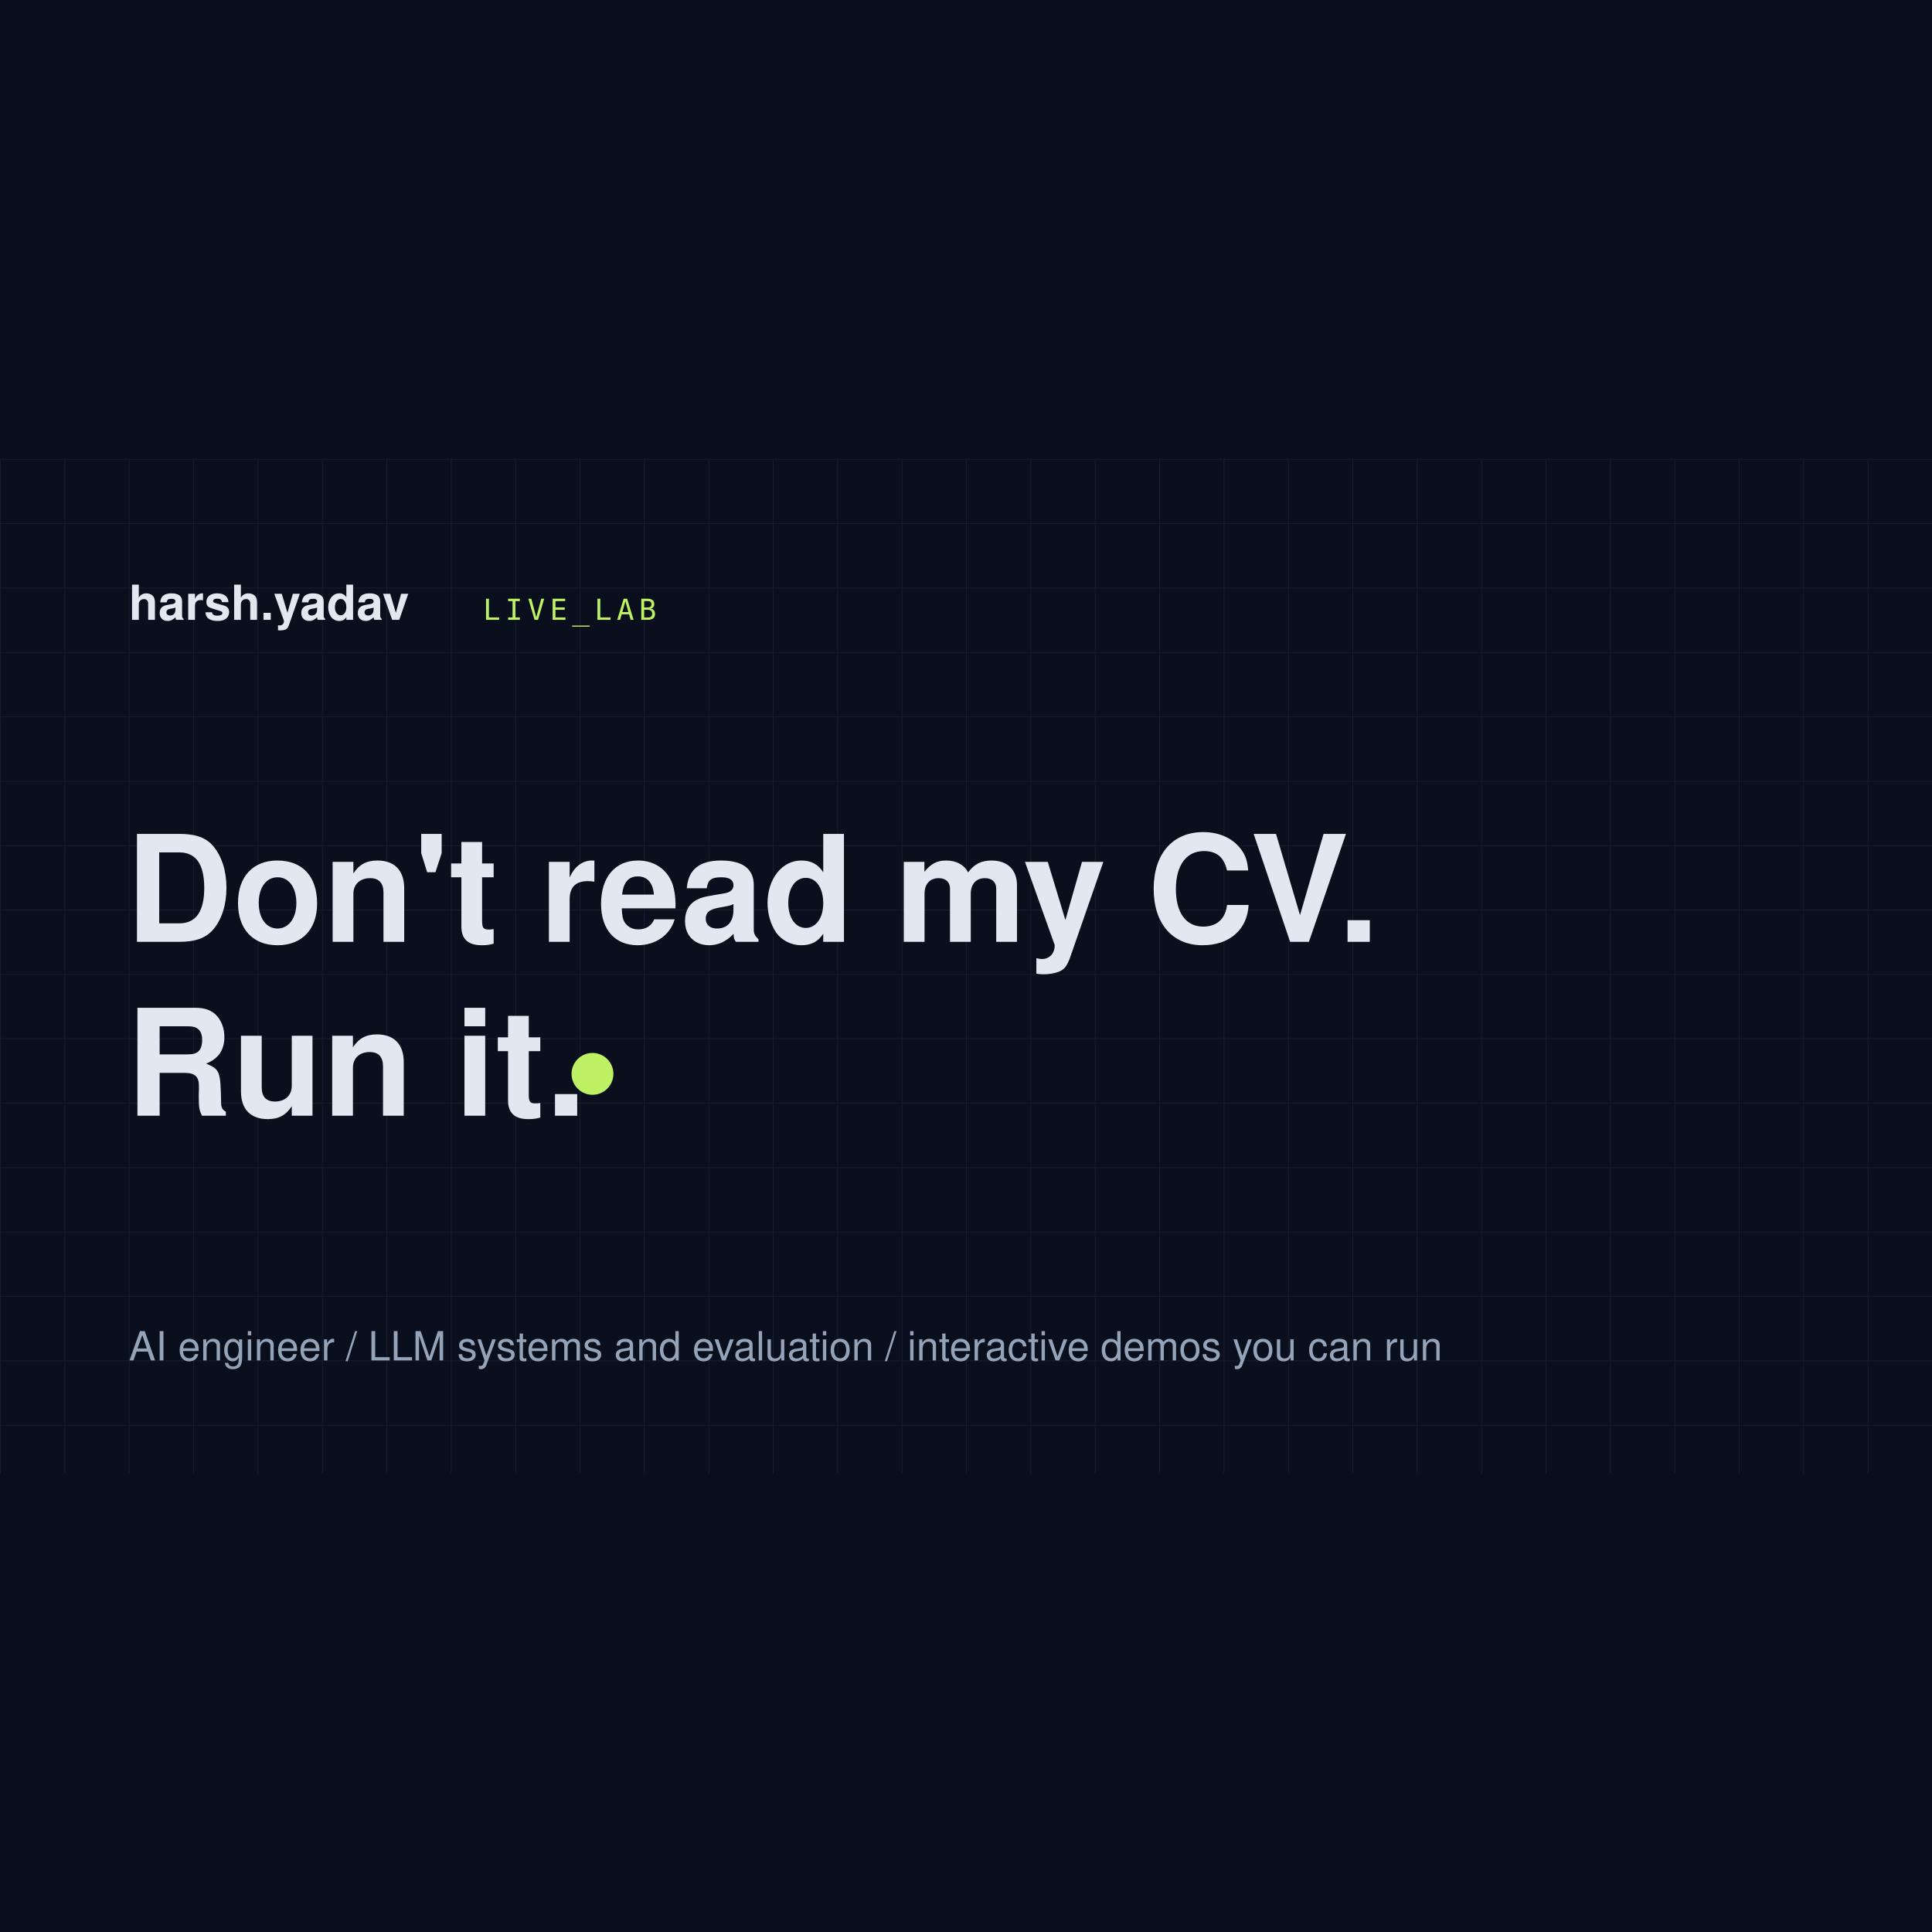
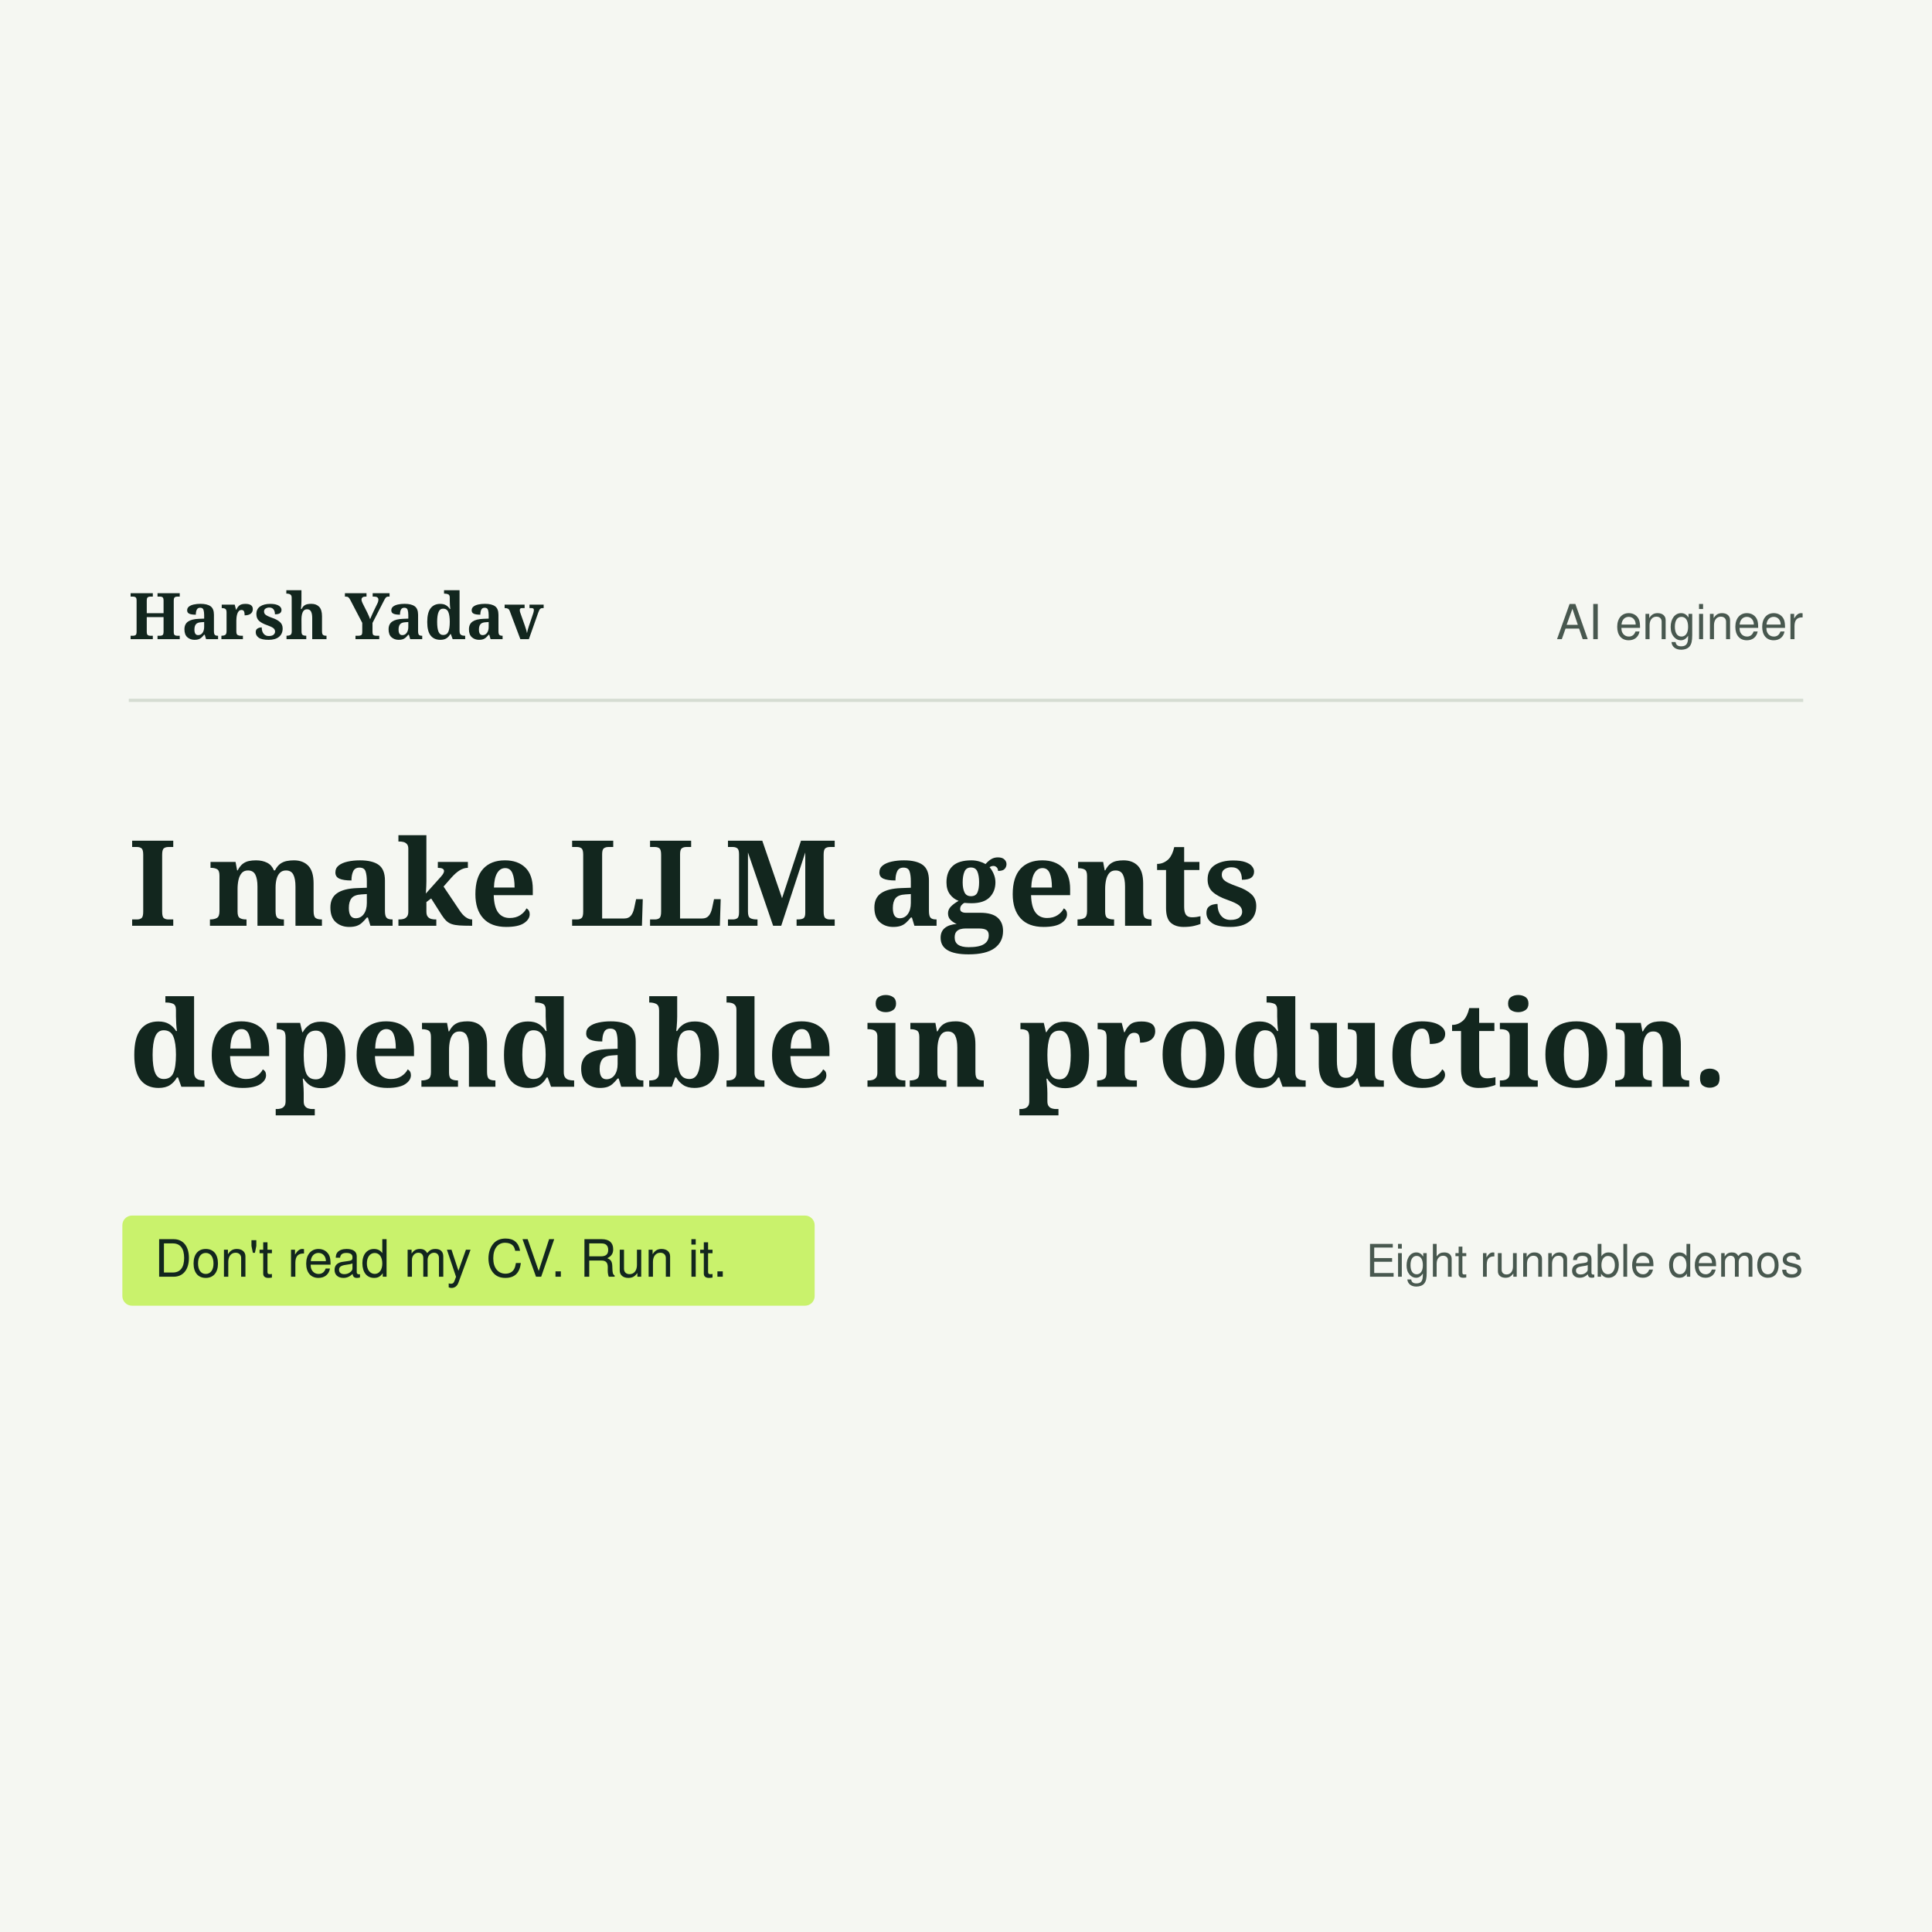
<svg xmlns="http://www.w3.org/2000/svg" width="1200" height="1200" viewBox="0 0 1200 1200">
-   <defs>
-     <pattern id="grid" width="40" height="40" patternUnits="userSpaceOnUse">
-       <path d="M 40 0 L 0 0 0 40" fill="none" stroke="#1E293B" stroke-width="1" opacity="0.5" />
-     </pattern>
-   </defs>
-   <rect width="1200" height="1200" fill="#0A0F1E" />
+   <rect width="1200" height="1200" fill="#F5F7F2" />
  <g transform="translate(0,285)">
-     <rect width="1200" height="630" fill="url(#grid)" />
-     <g font-family="'Helvetica Neue', Helvetica, Arial, sans-serif">
-       <text x="80" y="100" font-size="30" font-weight="700" fill="#E2E8F0">harsh.yadav</text>
-       <text x="300" y="100" font-size="18" letter-spacing="3" fill="#BEF264" font-family="Menlo, monospace">LIVE_LAB</text>
-       <text x="78" y="300" font-size="92" font-weight="700" fill="#E2E8F0">Don't read my CV.</text>
-       <text x="78" y="408" font-size="92" font-weight="700" fill="#E2E8F0">Run it.</text>
-       <text x="80" y="560" font-size="25" fill="#94A3B8">AI engineer / LLM systems and evaluation / interactive demos you can run</text>
-     </g>
-     <circle cx="368" cy="382" r="13" fill="#BEF264" />
+     <line x1="80" y1="150" x2="1120" y2="150" stroke="#D5DCD2" stroke-width="2" />
+     <text x="80" y="112" font-family="Georgia, serif" font-size="40" font-weight="600" fill="#12261E">Harsh Yadav</text>
+     <text x="1120" y="112" text-anchor="end" font-family="Helvetica Neue, Helvetica, Arial, sans-serif" font-size="30" fill="#48584F">AI engineer</text>
+     <text x="80" y="290" font-family="Georgia, serif" font-size="74" font-weight="600" fill="#12261E">I make LLM agents</text>
+     <text x="80" y="390" font-family="Georgia, serif" font-size="74" font-weight="600" fill="#12261E">dependable in production.</text>
+     <rect x="76" y="470" width="430" height="56" rx="6" fill="#C9F26C" />
+     <text x="96" y="508" font-family="Helvetica Neue, Helvetica, Arial, sans-serif" font-size="32" fill="#12261E">Don't read my CV. Run it.</text>
+     <text x="1120" y="508" text-anchor="end" font-family="Helvetica Neue, Helvetica, Arial, sans-serif" font-size="28" fill="#48584F">Eight runnable demos</text>
  </g>
</svg>
